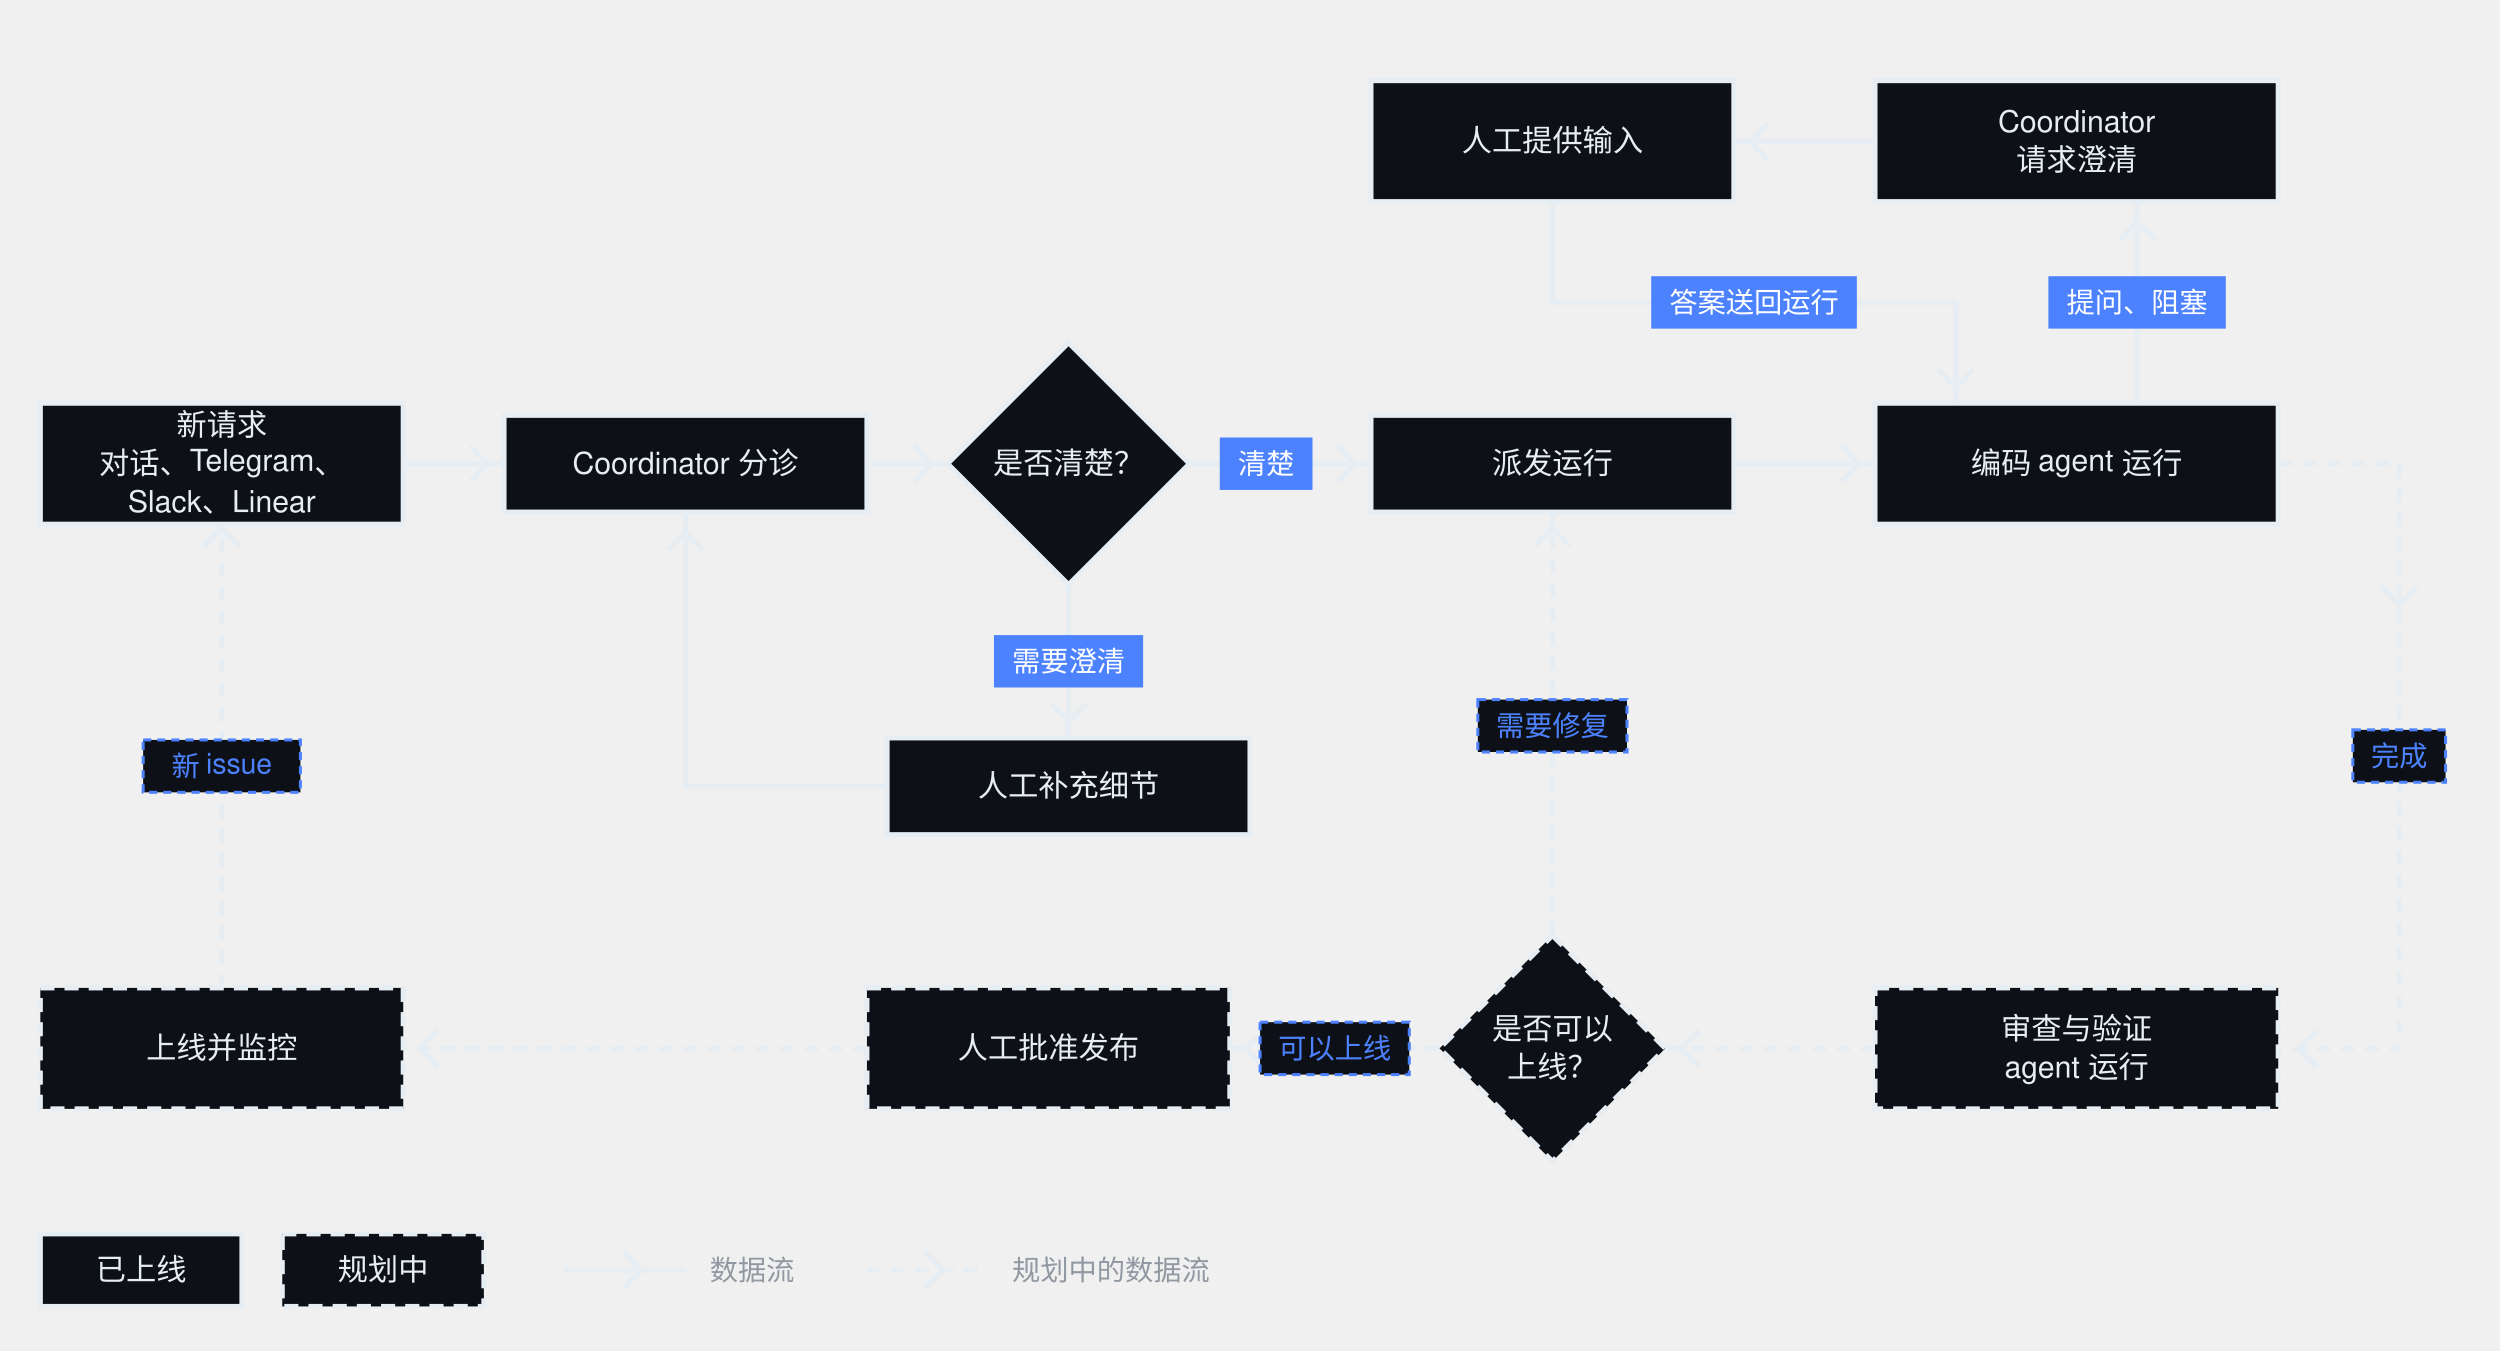
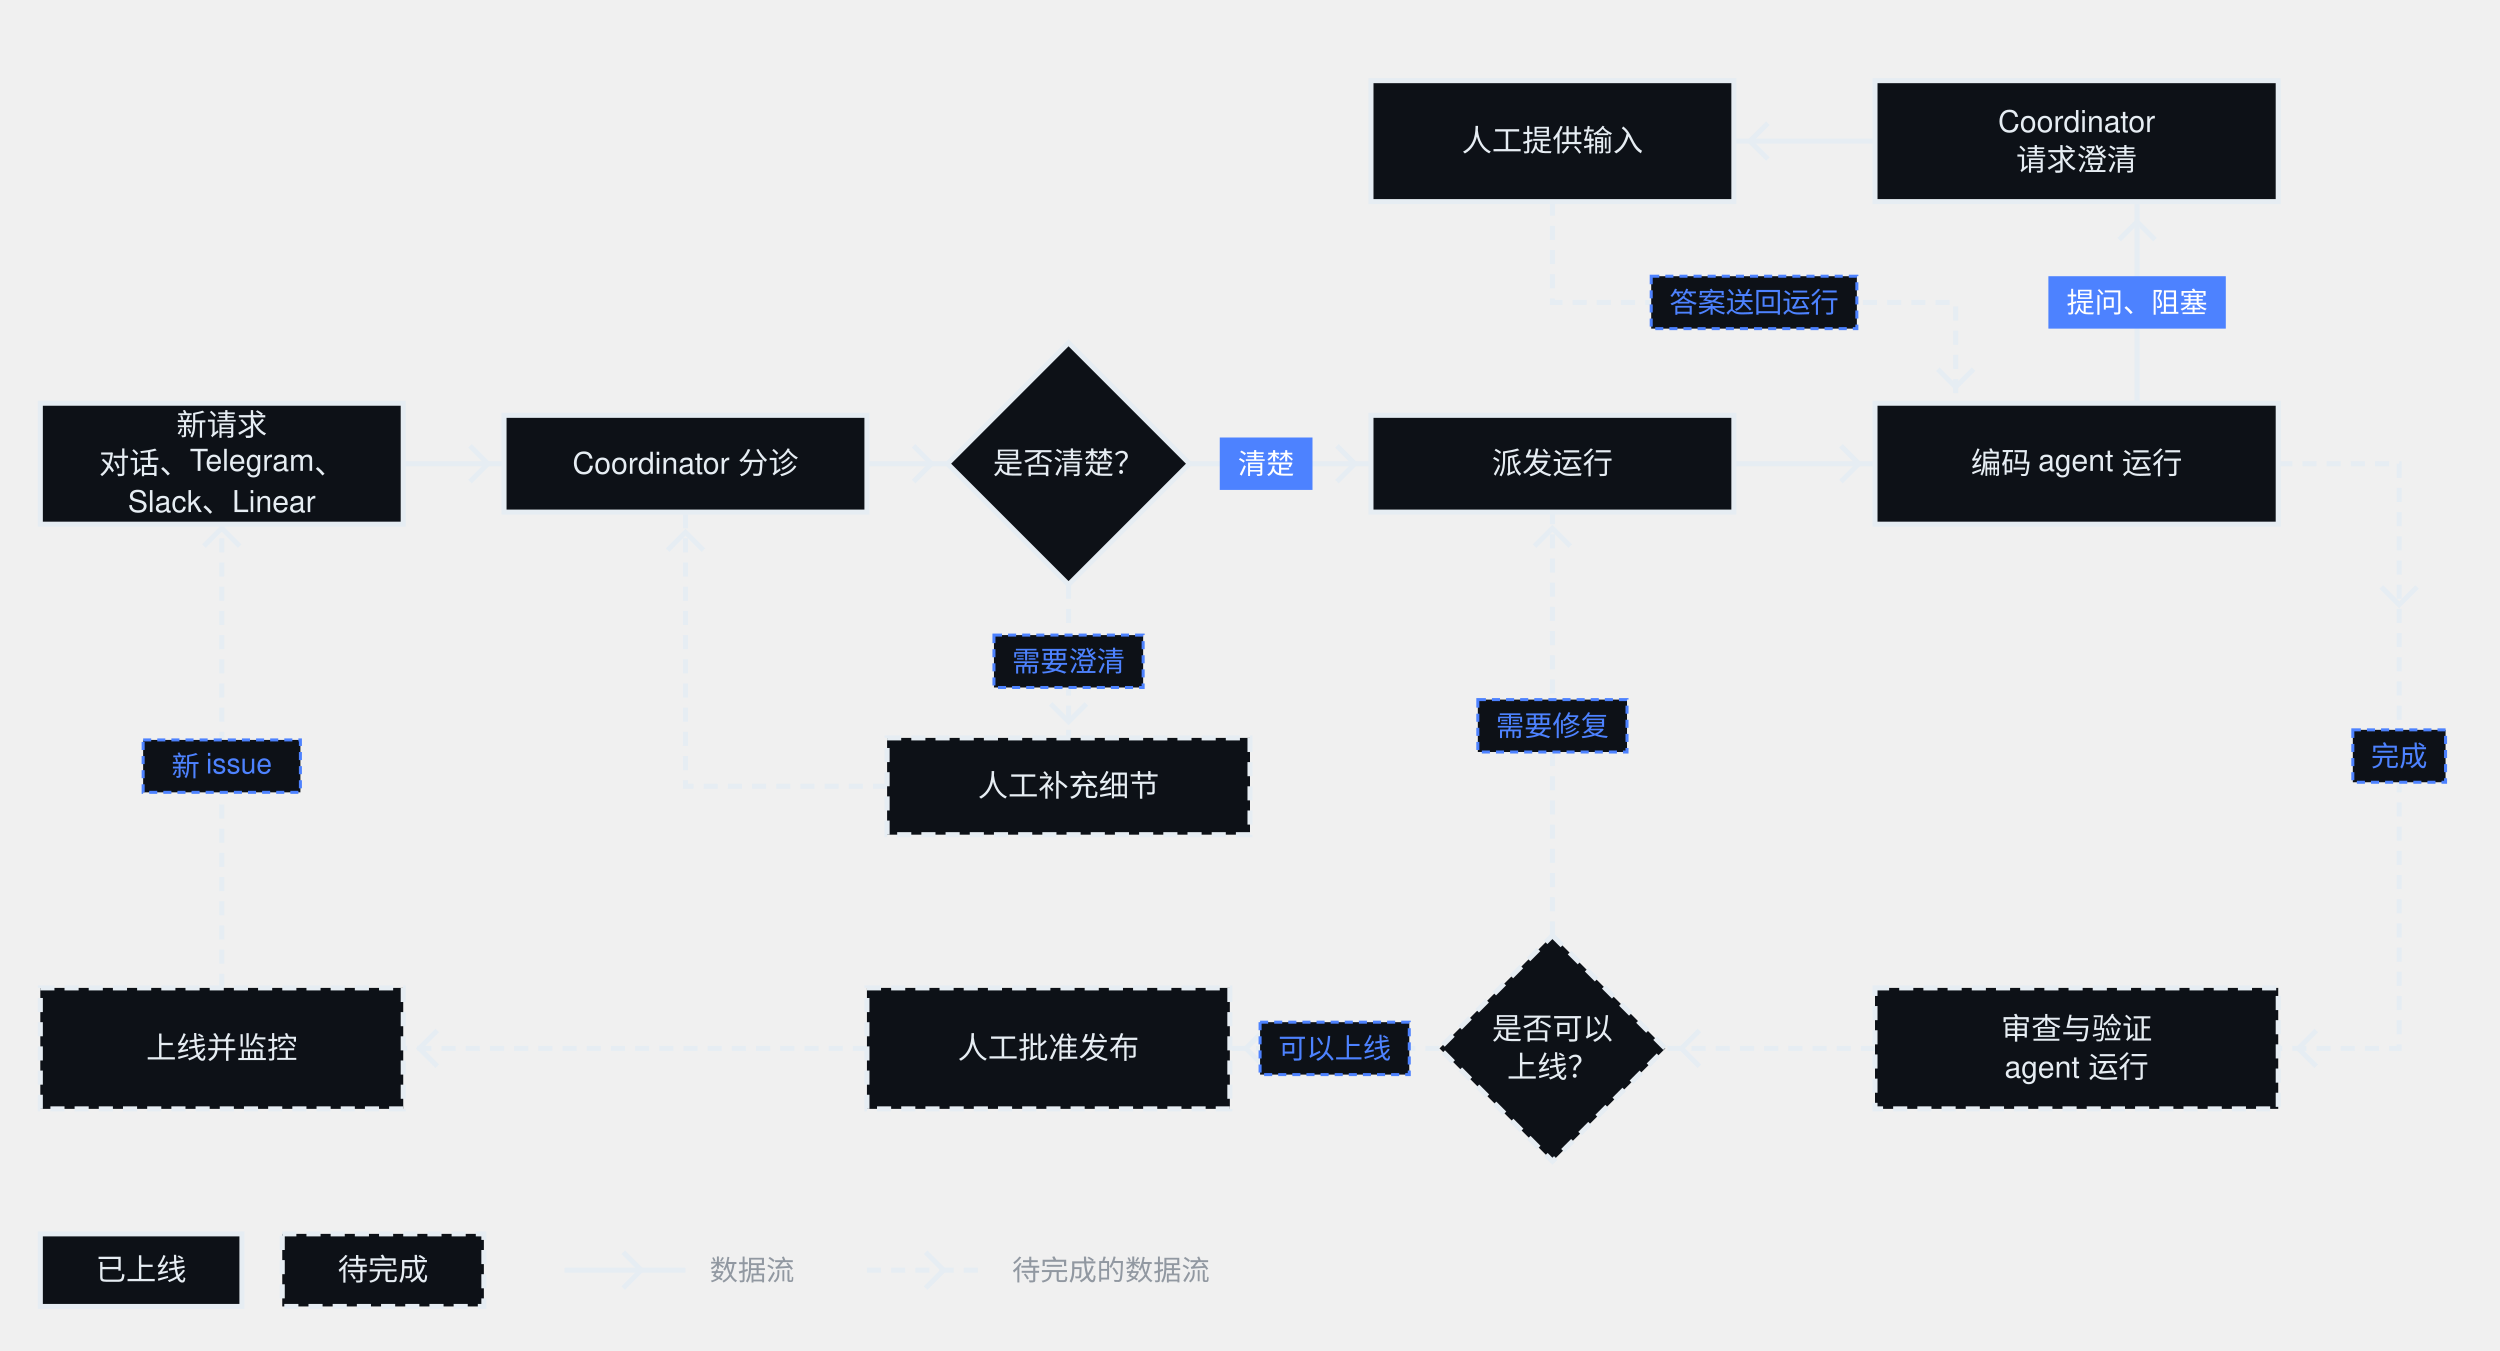
<svg xmlns="http://www.w3.org/2000/svg" width="1240" height="670" viewBox="0 0 1240 670" font-family="-apple-system, BlinkMacSystemFont, &quot;Segoe UI&quot;, Helvetica, Arial, &quot;PingFang SC&quot;, &quot;Noto Sans CJK SC&quot;, &quot;Microsoft YaHei&quot;, sans-serif" role="img" aria-label="任务在 Mikka 中的流转">
  <path d="M200 230 L250 230" fill="none" stroke="#e6edf3" stroke-width="2.5" />
  <path d="M234 222 L242 230 L234 238" fill="none" stroke="#e6edf3" stroke-width="2.5" stroke-linecap="square" stroke-linejoin="miter" />
  <path d="M430 230 L470 230" fill="none" stroke="#e6edf3" stroke-width="2.5" />
  <path d="M454 222 L462 230 L454 238" fill="none" stroke="#e6edf3" stroke-width="2.5" stroke-linecap="square" stroke-linejoin="miter" />
  <path d="M590 230 L680 230" fill="none" stroke="#e6edf3" stroke-width="2.5" />
  <path d="M664 222 L672 230 L664 238" fill="none" stroke="#e6edf3" stroke-width="2.5" stroke-linecap="square" stroke-linejoin="miter" />
  <rect x="605" y="217" width="46" height="26" fill="#4d82ff" />
  <text x="628" y="235" text-anchor="middle" font-size="14" fill="#ffffff">清楚</text>
  <path d="M860 230 L930 230" fill="none" stroke="#e6edf3" stroke-width="2.5" />
  <path d="M914 222 L922 230 L914 238" fill="none" stroke="#e6edf3" stroke-width="2.5" stroke-linecap="square" stroke-linejoin="miter" />
-   <path d="M530 290 L530 366" fill="none" stroke="#e6edf3" stroke-width="2.5" />
+   <path d="M530 290 L530 366" fill="none" stroke="#e6edf3" stroke-width="2.5" stroke-dasharray="7 5" />
  <path d="M522 350 L530 358 L538 350" fill="none" stroke="#e6edf3" stroke-width="2.5" stroke-linecap="square" stroke-linejoin="miter" />
-   <rect x="493" y="315" width="74" height="26" fill="#4d82ff" />
-   <text x="530" y="333" text-anchor="middle" font-size="14" fill="#ffffff">需要澄清</text>
-   <path d="M440 390 L340 390 L340 254" fill="none" stroke="#e6edf3" stroke-width="2.5" />
+   <rect x="493" y="315" width="74" height="26" fill="#0d1117" stroke="#4d82ff" stroke-width="1.5" stroke-dasharray="4 3" />
+   <text x="530" y="333" text-anchor="middle" font-size="14" fill="#4d82ff">需要澄清</text>
+   <path d="M440 390 L340 390 L340 254" fill="none" stroke="#e6edf3" stroke-width="2.5" stroke-dasharray="7 5" />
  <path d="M332 272 L340 264 L348 272" fill="none" stroke="#e6edf3" stroke-width="2.5" stroke-linecap="square" stroke-linejoin="miter" />
  <path d="M1060 200 L1060 100" fill="none" stroke="#e6edf3" stroke-width="2.5" />
  <path d="M1052 118 L1060 110 L1068 118" fill="none" stroke="#e6edf3" stroke-width="2.5" stroke-linecap="square" stroke-linejoin="miter" />
  <rect x="1016" y="137" width="88" height="26" fill="#4d82ff" />
  <text x="1060" y="155" text-anchor="middle" font-size="14" fill="#ffffff">提问、阻塞</text>
  <path d="M930 70 L860 70" fill="none" stroke="#e6edf3" stroke-width="2.5" />
  <path d="M876 62 L868 70 L876 78" fill="none" stroke="#e6edf3" stroke-width="2.5" stroke-linecap="square" stroke-linejoin="miter" />
-   <path d="M770 100 L770 150 L970 150 L970 200" fill="none" stroke="#e6edf3" stroke-width="2.5" />
+   <path d="M770 100 L770 150 L970 150 L970 200" fill="none" stroke="#e6edf3" stroke-width="2.5" stroke-dasharray="7 5" />
  <path d="M962 184 L970 192 L978 184" fill="none" stroke="#e6edf3" stroke-width="2.5" stroke-linecap="square" stroke-linejoin="miter" />
-   <rect x="819" y="137" width="102" height="26" fill="#4d82ff" />
-   <text x="870" y="155" text-anchor="middle" font-size="14" fill="#ffffff">答案送回运行</text>
+   <rect x="819" y="137" width="102" height="26" fill="#0d1117" stroke="#4d82ff" stroke-width="1.5" stroke-dasharray="4 3" />
+   <text x="870" y="155" text-anchor="middle" font-size="14" fill="#4d82ff">答案送回运行</text>
  <path d="M1130 230 L1190 230 L1190 520 L1130 520" fill="none" stroke="#e6edf3" stroke-width="2.5" stroke-dasharray="7 5" />
  <path d="M1182 292 L1190 300 L1198 292" fill="none" stroke="#e6edf3" stroke-width="2.5" stroke-linecap="square" stroke-linejoin="miter" />
  <path d="M1148 512 L1140 520 L1148 528" fill="none" stroke="#e6edf3" stroke-width="2.5" stroke-linecap="square" stroke-linejoin="miter" />
  <rect x="1167" y="362" width="46" height="26" fill="#0d1117" stroke="#4d82ff" stroke-width="1.5" stroke-dasharray="4 3" />
  <text x="1190" y="380" text-anchor="middle" font-size="14" fill="#4d82ff">完成</text>
  <path d="M930 520 L826 520" fill="none" stroke="#e6edf3" stroke-width="2.5" stroke-dasharray="7 5" />
  <path d="M842 512 L834 520 L842 528" fill="none" stroke="#e6edf3" stroke-width="2.5" stroke-linecap="square" stroke-linejoin="miter" />
  <path d="M770 464 L770 254" fill="none" stroke="#e6edf3" stroke-width="2.5" stroke-dasharray="7 5" />
  <path d="M762 270 L770 262 L778 270" fill="none" stroke="#e6edf3" stroke-width="2.5" stroke-linecap="square" stroke-linejoin="miter" />
  <rect x="733" y="347" width="74" height="26" fill="#0d1117" stroke="#4d82ff" stroke-width="1.5" stroke-dasharray="4 3" />
  <text x="770" y="365" text-anchor="middle" font-size="14" fill="#4d82ff">需要修复</text>
  <path d="M714 520 L610 520" fill="none" stroke="#e6edf3" stroke-width="2.5" stroke-dasharray="7 5" />
  <path d="M626 512 L618 520 L626 528" fill="none" stroke="#e6edf3" stroke-width="2.5" stroke-linecap="square" stroke-linejoin="miter" />
  <rect x="625" y="507" width="74" height="26" fill="#0d1117" stroke="#4d82ff" stroke-width="1.5" stroke-dasharray="4 3" />
  <text x="662" y="525" text-anchor="middle" font-size="14" fill="#4d82ff">可以上线</text>
  <path d="M430 520 L200 520" fill="none" stroke="#e6edf3" stroke-width="2.5" stroke-dasharray="7 5" />
  <path d="M216 512 L208 520 L216 528" fill="none" stroke="#e6edf3" stroke-width="2.5" stroke-linecap="square" stroke-linejoin="miter" />
  <path d="M110 490 L110 254" fill="none" stroke="#e6edf3" stroke-width="2.5" stroke-dasharray="7 5" />
  <path d="M102 270 L110 262 L118 270" fill="none" stroke="#e6edf3" stroke-width="2.5" stroke-linecap="square" stroke-linejoin="miter" />
  <rect x="71" y="367" width="78" height="26" fill="#0d1117" stroke="#4d82ff" stroke-width="1.5" stroke-dasharray="4 3" />
  <text x="110" y="385" text-anchor="middle" font-size="14" fill="#4d82ff">新 issue</text>
  <rect x="20" y="200" width="180" height="60" fill="#0d1117" stroke="#e6edf3" stroke-width="2.5" />
  <text x="110" y="216" text-anchor="middle" font-size="15" fill="#e6edf3">新请求</text>
  <text x="110" y="235" text-anchor="middle" font-size="15" fill="#e6edf3">对话、Telegram、</text>
  <text x="110" y="254" text-anchor="middle" font-size="15" fill="#e6edf3">Slack、Linear</text>
  <rect x="250" y="206" width="180" height="48" fill="#0d1117" stroke="#e6edf3" stroke-width="2.5" />
  <text x="340" y="235" text-anchor="middle" font-size="15" fill="#e6edf3">Coordinator 分诊</text>
  <rect x="680" y="206" width="180" height="48" fill="#0d1117" stroke="#e6edf3" stroke-width="2.5" />
  <text x="770" y="235" text-anchor="middle" font-size="15" fill="#e6edf3">派发运行</text>
  <rect x="930" y="200" width="200" height="60" fill="#0d1117" stroke="#e6edf3" stroke-width="2.5" />
  <text x="1030" y="235" text-anchor="middle" font-size="15" fill="#e6edf3">编码 agent 运行</text>
  <rect x="930" y="40" width="200" height="60" fill="#0d1117" stroke="#e6edf3" stroke-width="2.5" />
  <text x="1030" y="65.5" text-anchor="middle" font-size="15" fill="#e6edf3">Coordinator</text>
  <text x="1030" y="84.5" text-anchor="middle" font-size="15" fill="#e6edf3">请求澄清</text>
  <rect x="680" y="40" width="180" height="60" fill="#0d1117" stroke="#e6edf3" stroke-width="2.5" />
  <text x="770" y="75" text-anchor="middle" font-size="15" fill="#e6edf3">人工提供输入</text>
-   <rect x="440" y="366" width="180" height="48" fill="#0d1117" stroke="#e6edf3" stroke-width="2.5" />
+   <rect x="440" y="366" width="180" height="48" fill="#0d1117" stroke="#e6edf3" stroke-width="2.5" stroke-dasharray="7 5" />
  <text x="530" y="395" text-anchor="middle" font-size="15" fill="#e6edf3">人工补充细节</text>
  <rect x="930" y="490" width="200" height="60" fill="#0d1117" stroke="#e6edf3" stroke-width="2.5" stroke-dasharray="7 5" />
  <text x="1030" y="515.5" text-anchor="middle" font-size="15" fill="#e6edf3">审查与验证</text>
  <text x="1030" y="534.5" text-anchor="middle" font-size="15" fill="#e6edf3">agent 运行</text>
  <rect x="430" y="490" width="180" height="60" fill="#0d1117" stroke="#e6edf3" stroke-width="2.5" stroke-dasharray="7 5" />
  <text x="520" y="525" text-anchor="middle" font-size="15" fill="#e6edf3">人工批准发布</text>
  <rect x="20" y="490" width="180" height="60" fill="#0d1117" stroke="#e6edf3" stroke-width="2.5" stroke-dasharray="7 5" />
  <text x="110" y="525" text-anchor="middle" font-size="15" fill="#e6edf3">上线并监控</text>
  <polygon points="530,170 590,230 530,290 470,230" fill="#0d1117" stroke="#e6edf3" stroke-width="2.5" stroke-linejoin="miter" />
  <text x="530" y="235" text-anchor="middle" font-size="15" fill="#e6edf3">是否清楚？</text>
  <polygon points="770,464 826,520 770,576 714,520" fill="#0d1117" stroke="#e6edf3" stroke-width="2.5" stroke-linejoin="miter" stroke-dasharray="7 5" />
  <text x="770" y="515.5" text-anchor="middle" font-size="15" fill="#e6edf3">是否可以</text>
  <text x="770" y="534.5" text-anchor="middle" font-size="15" fill="#e6edf3">上线？</text>
  <rect x="20" y="612" width="100" height="36" fill="#0d1117" stroke="#e6edf3" stroke-width="2.5" />
  <text x="70" y="635" text-anchor="middle" font-size="15" fill="#e6edf3">已上线</text>
  <rect x="140" y="612" width="100" height="36" fill="#0d1117" stroke="#e6edf3" stroke-width="2.5" stroke-dasharray="7 5" />
-   <text x="190" y="635" text-anchor="middle" font-size="15" fill="#e6edf3">规划中</text>
+   <text x="190" y="635" text-anchor="middle" font-size="15" fill="#e6edf3">待完成</text>
  <path d="M280 630 L340 630" fill="none" stroke="#e6edf3" stroke-width="2.5" />
  <path d="M310 622 L318 630 L310 638" fill="none" stroke="#e6edf3" stroke-width="2.5" stroke-linecap="square" stroke-linejoin="miter" />
  <text x="352" y="635" font-size="14" fill="#9198a1">数据流</text>
  <path d="M430 630 L490 630" fill="none" stroke="#e6edf3" stroke-width="2.5" stroke-dasharray="7 5" />
  <path d="M460 622 L468 630 L460 638" fill="none" stroke="#e6edf3" stroke-width="2.5" stroke-linecap="square" stroke-linejoin="miter" />
-   <text x="502" y="635" font-size="14" fill="#9198a1">规划中的数据流</text>
+   <text x="502" y="635" font-size="14" fill="#9198a1">待完成的数据流</text>
</svg>
